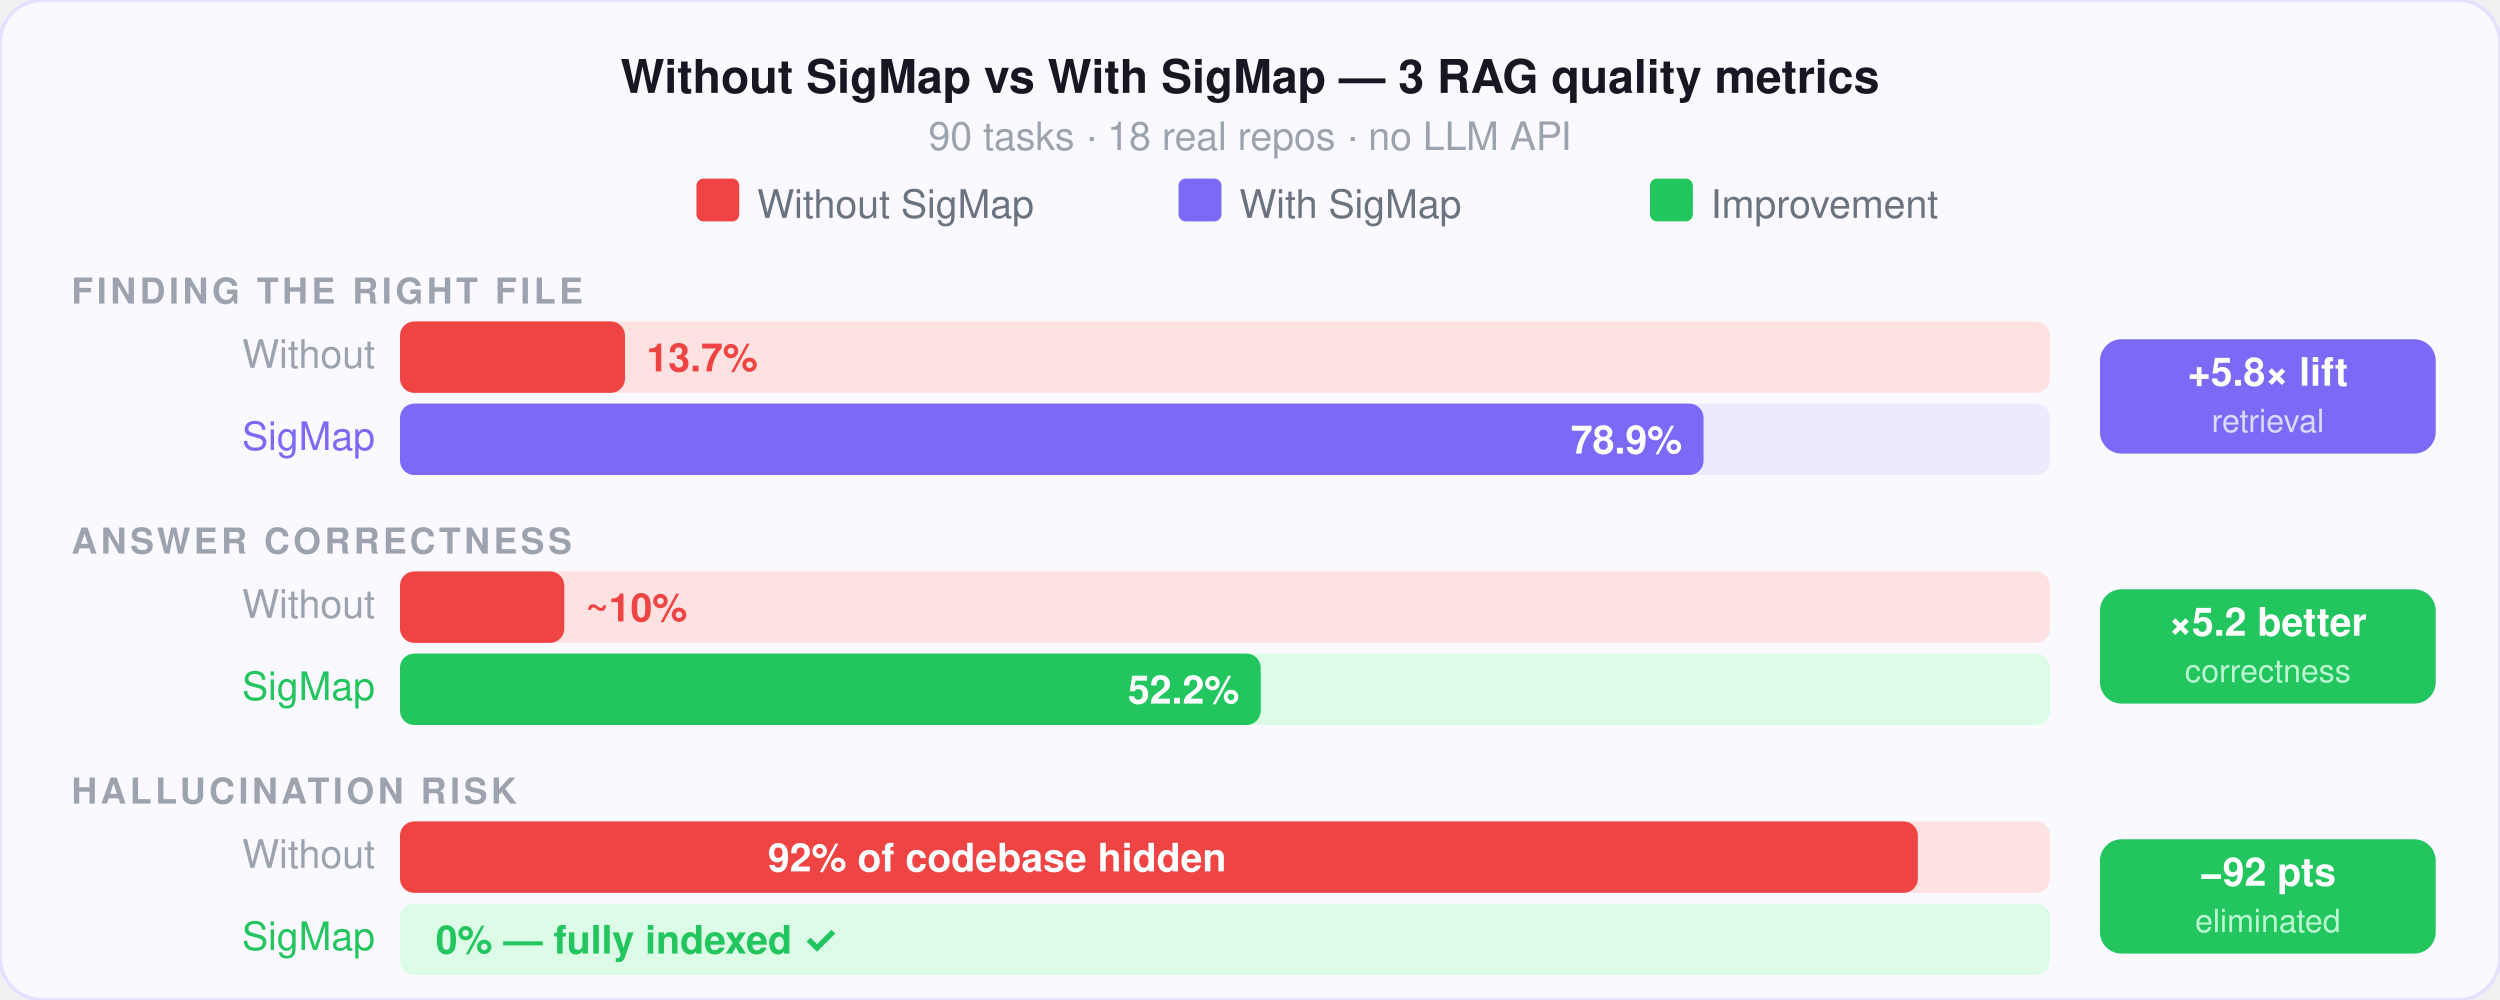
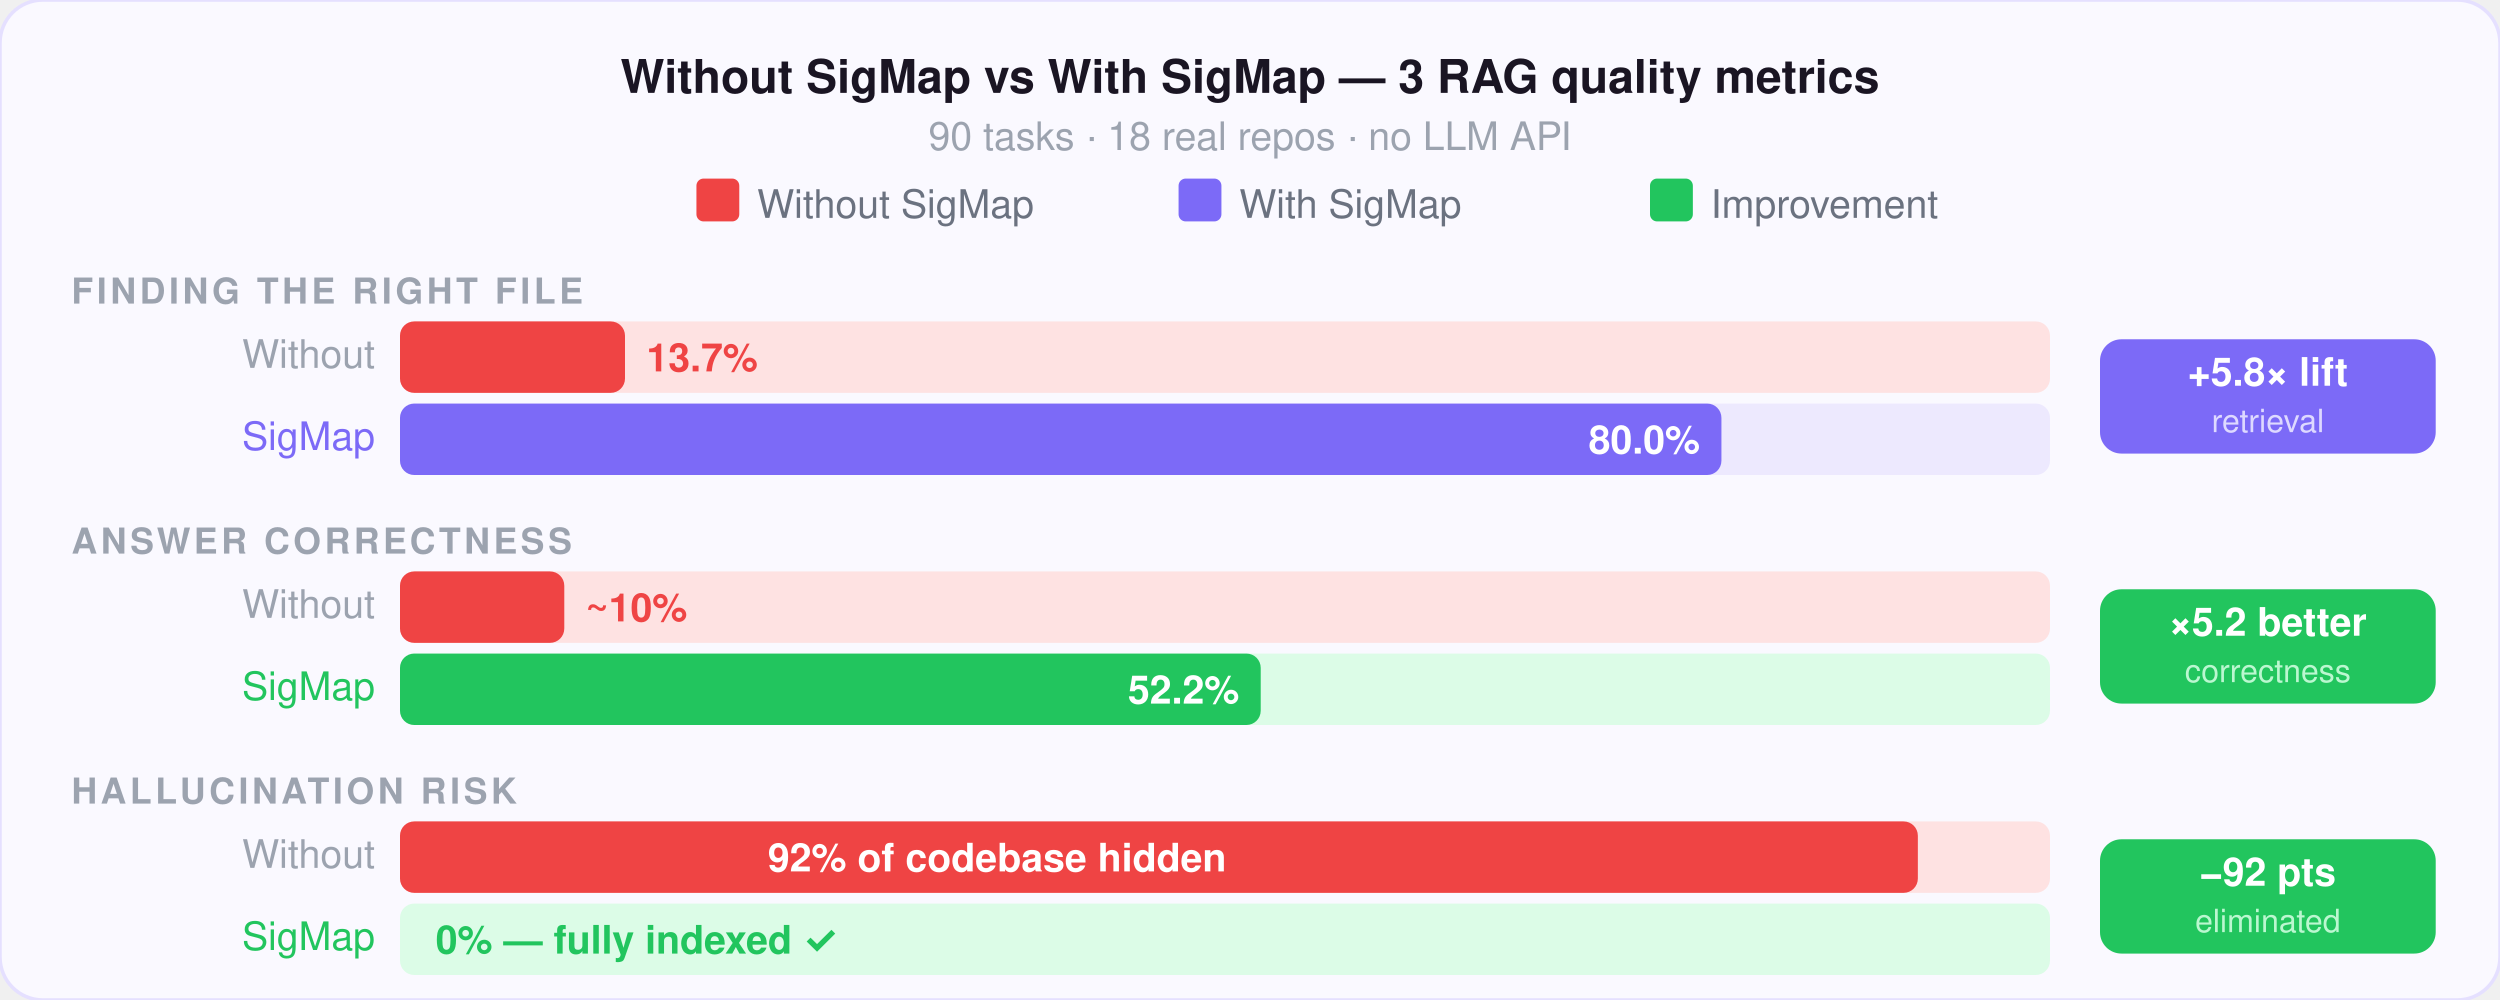
<svg xmlns="http://www.w3.org/2000/svg" viewBox="0 0 700 280" width="700" height="280" font-family="-apple-system,BlinkMacSystemFont,'Segoe UI',Helvetica,Arial,sans-serif">
  <rect width="700" height="280" fill="#faf9ff" rx="12" />
  <rect width="700" height="280" fill="none" stroke="#e5e0ff" stroke-width="1" rx="12" />
  <text x="350" y="26" text-anchor="middle" font-size="13" font-weight="700" fill="#1a1523">Without SigMap vs With SigMap — 3 RAG quality metrics</text>
  <text x="350" y="42" text-anchor="middle" font-size="11" fill="#9ca3af">90 tasks · 18 real repos · no LLM API</text>
  <rect x="195" y="50" width="12" height="12" fill="#ef4444" rx="2" />
  <text x="212" y="61" font-size="11" fill="#6b7280">Without SigMap</text>
  <rect x="330" y="50" width="12" height="12" fill="#7c6af7" rx="2" />
  <text x="347" y="61" font-size="11" fill="#6b7280">With SigMap</text>
  <rect x="462" y="50" width="12" height="12" fill="#22c55e" rx="2" />
  <text x="479" y="61" font-size="11" fill="#6b7280">Improvement</text>
  <text x="20" y="85" font-size="10" font-weight="600" fill="#9ca3af" letter-spacing="1">FINDING THE RIGHT FILE</text>
  <text x="105" y="103" text-anchor="end" font-size="11" fill="#9ca3af">Without</text>
  <rect x="112" y="90" width="462" height="20" fill="#fee2e2" rx="4" />
  <rect x="112" y="90" width="63" height="20" fill="#ef4444" rx="4" />
  <text x="181" y="104" font-size="11" font-weight="600" fill="#ef4444">13.7%</text>
  <text x="105" y="126" text-anchor="end" font-size="11" fill="#7c6af7">SigMap</text>
  <rect x="112" y="113" width="462" height="20" fill="#ede9fe" rx="4" />
-   <rect x="112" y="113" width="365" height="20" fill="#7c6af7" rx="4" />
-   <text x="471" y="127" text-anchor="end" font-size="11" font-weight="700" fill="#fff">78.9%</text>
+   <rect x="112" y="113" width="370" height="20" fill="#7c6af7" rx="4" />
+   <text x="476" y="127" text-anchor="end" font-size="11" font-weight="700" fill="#fff">80.0%</text>
  <rect x="588" y="95" width="94" height="32" fill="#7c6af7" rx="6" />
  <text x="635" y="108" text-anchor="middle" font-size="11" font-weight="700" fill="#fff">+5.8× lift</text>
  <text x="635" y="121" text-anchor="middle" font-size="9" fill="#ded9ff">retrieval</text>
  <text x="20" y="155" font-size="10" font-weight="600" fill="#9ca3af" letter-spacing="1">ANSWER CORRECTNESS</text>
  <text x="105" y="173" text-anchor="end" font-size="11" fill="#9ca3af">Without</text>
  <rect x="112" y="160" width="462" height="20" fill="#fee2e2" rx="4" />
  <rect x="112" y="160" width="46" height="20" fill="#ef4444" rx="4" />
  <text x="164" y="174" font-size="11" font-weight="600" fill="#ef4444">~10%</text>
  <text x="105" y="196" text-anchor="end" font-size="11" fill="#22c55e">SigMap</text>
  <rect x="112" y="183" width="462" height="20" fill="#dcfce7" rx="4" />
  <rect x="112" y="183" width="241" height="20" fill="#22c55e" rx="4" />
  <text x="347" y="197" text-anchor="end" font-size="11" font-weight="700" fill="#fff">52.2%</text>
  <rect x="588" y="165" width="94" height="32" fill="#22c55e" rx="6" />
  <text x="635" y="178" text-anchor="middle" font-size="11" font-weight="700" fill="#fff">×5.2 better</text>
  <text x="635" y="191" text-anchor="middle" font-size="9" fill="#bbf7d0">correctness</text>
  <text x="20" y="225" font-size="10" font-weight="600" fill="#9ca3af" letter-spacing="1">HALLUCINATION RISK</text>
  <text x="105" y="243" text-anchor="end" font-size="11" fill="#9ca3af">Without</text>
  <rect x="112" y="230" width="462" height="20" fill="#fee2e2" rx="4" />
  <rect x="112" y="230" width="425" height="20" fill="#ef4444" rx="4" />
  <text x="215" y="244" font-size="11" font-weight="700" fill="#fff">92% of codebase hidden</text>
  <text x="105" y="266" text-anchor="end" font-size="11" fill="#22c55e">SigMap</text>
  <rect x="112" y="253" width="462" height="20" fill="#dcfce7" rx="4" />
  <text x="122" y="267" font-size="11" font-weight="700" fill="#22c55e">0% — fully indexed ✓</text>
  <rect x="588" y="235" width="94" height="32" fill="#22c55e" rx="6" />
  <text x="635" y="248" text-anchor="middle" font-size="11" font-weight="700" fill="#fff">−92 pts</text>
  <text x="635" y="261" text-anchor="middle" font-size="9" fill="#bbf7d0">eliminated</text>
</svg>
